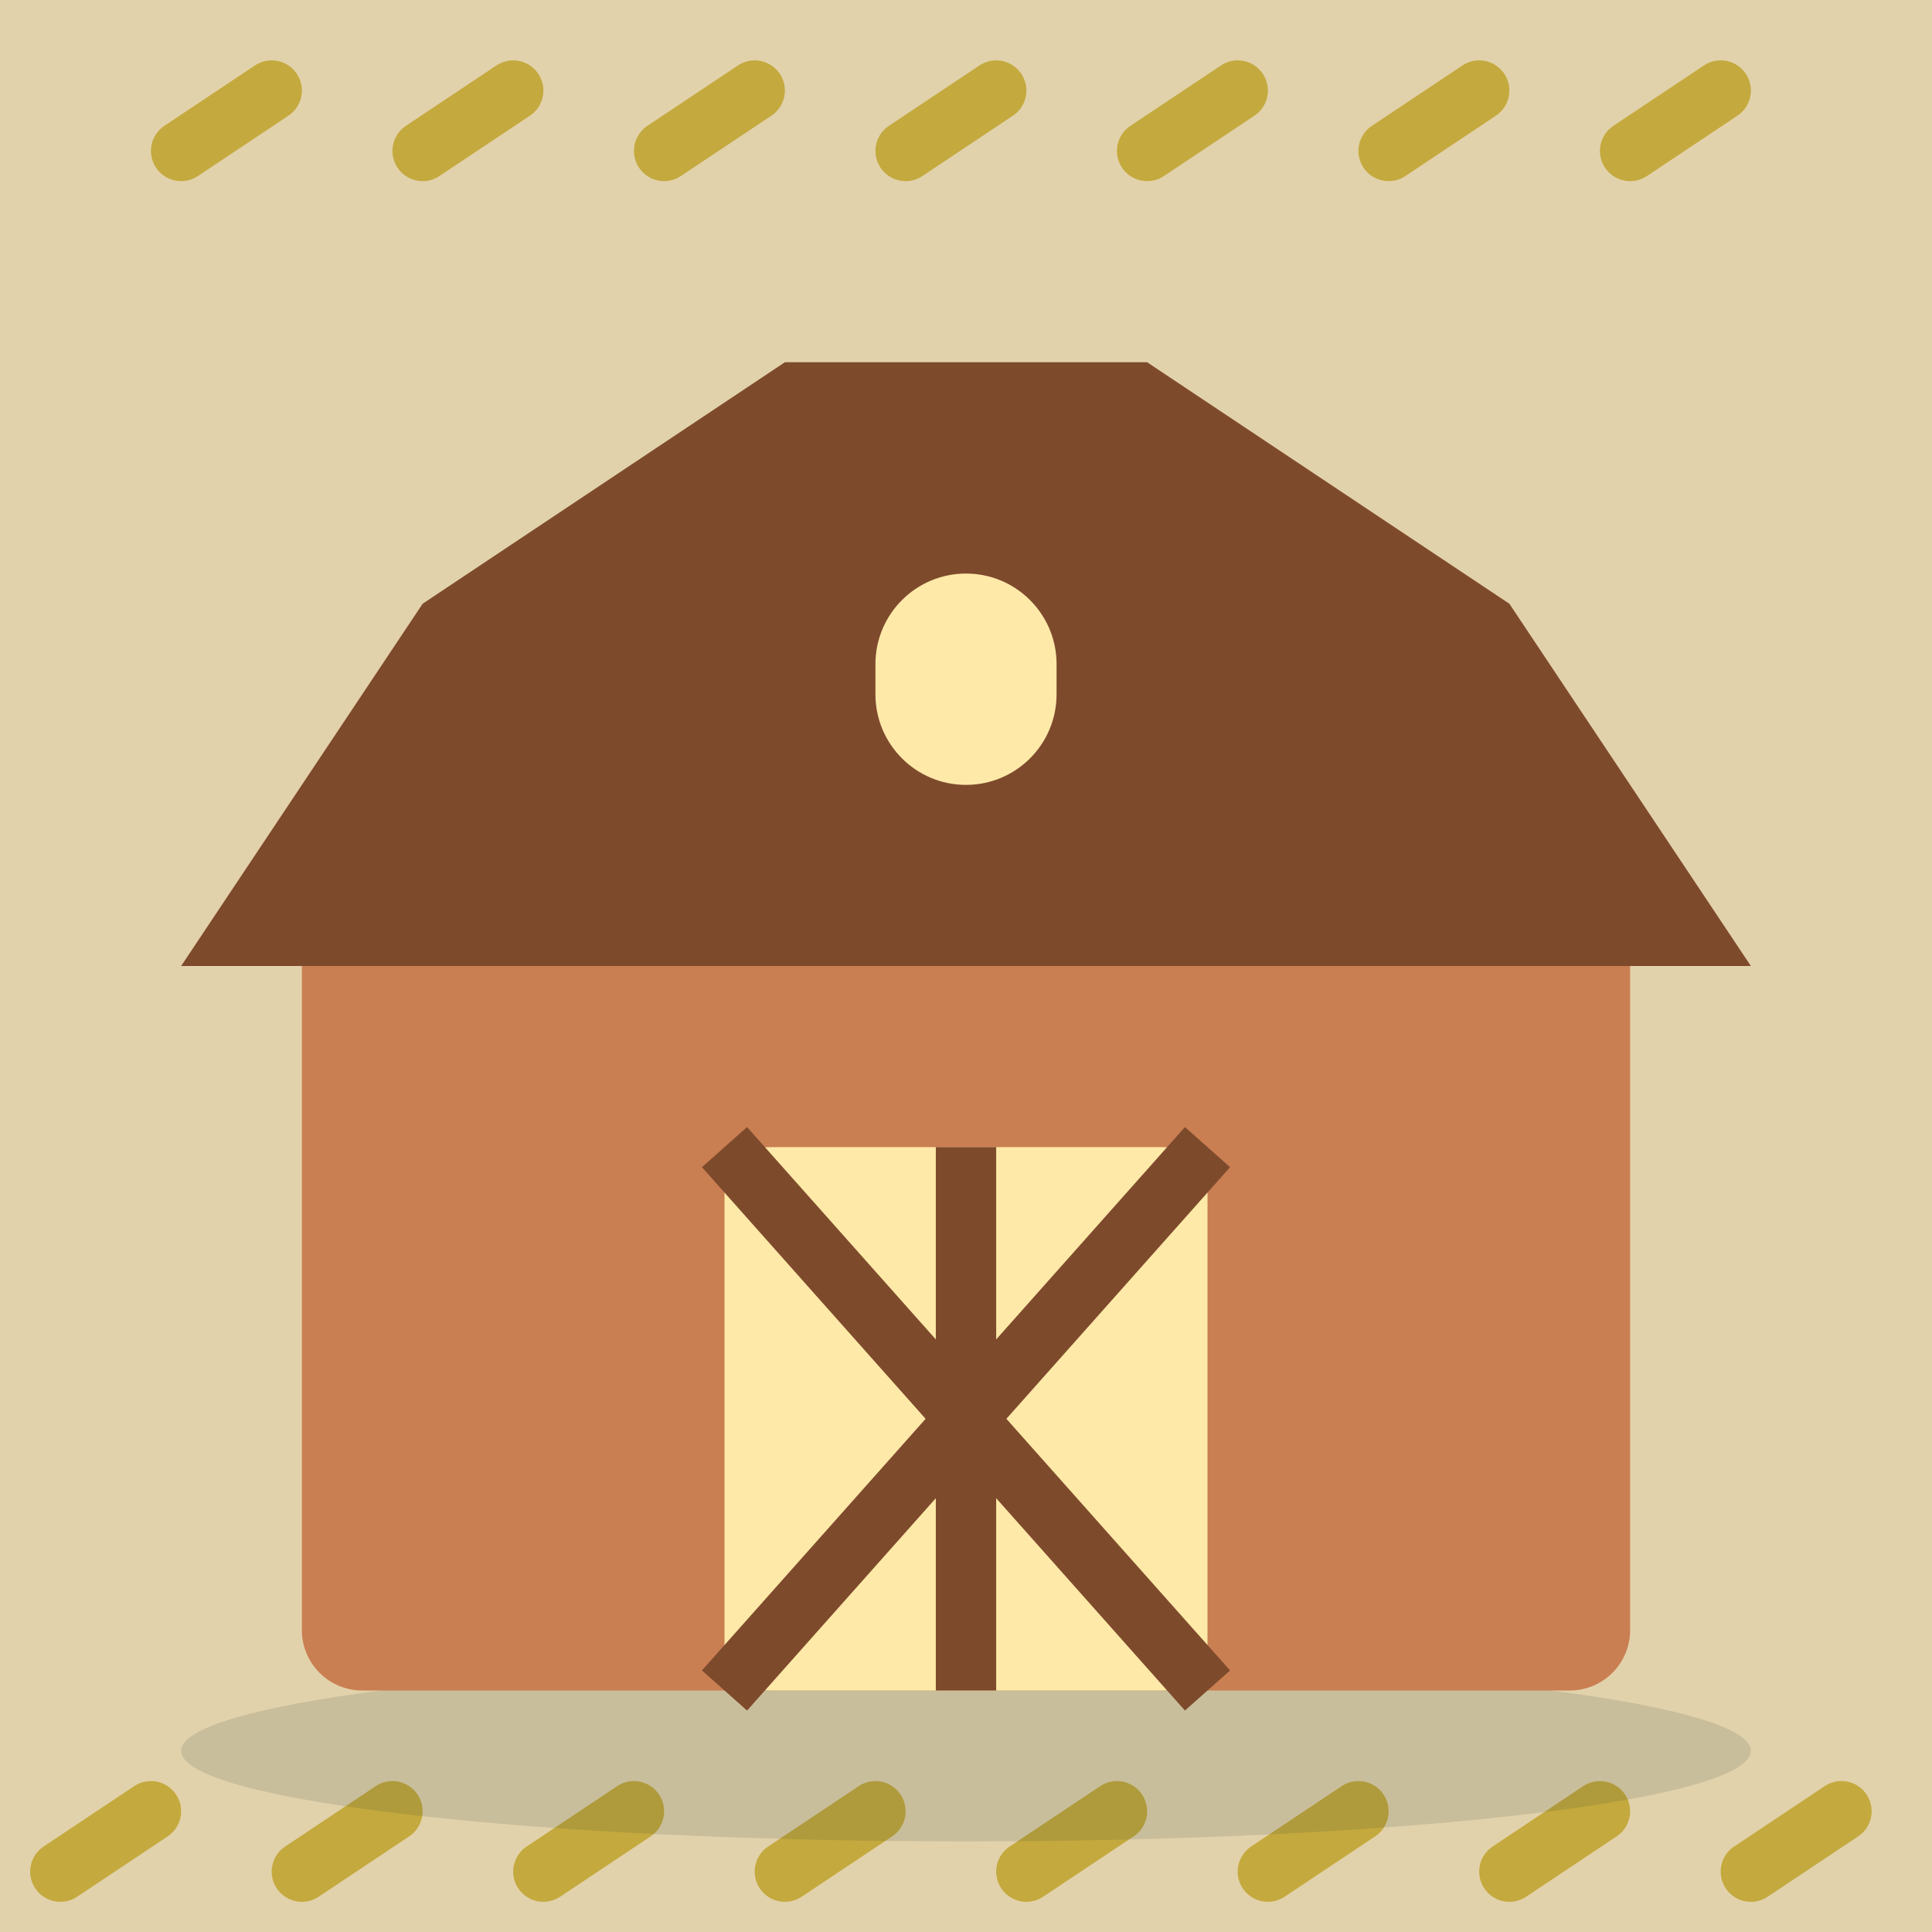
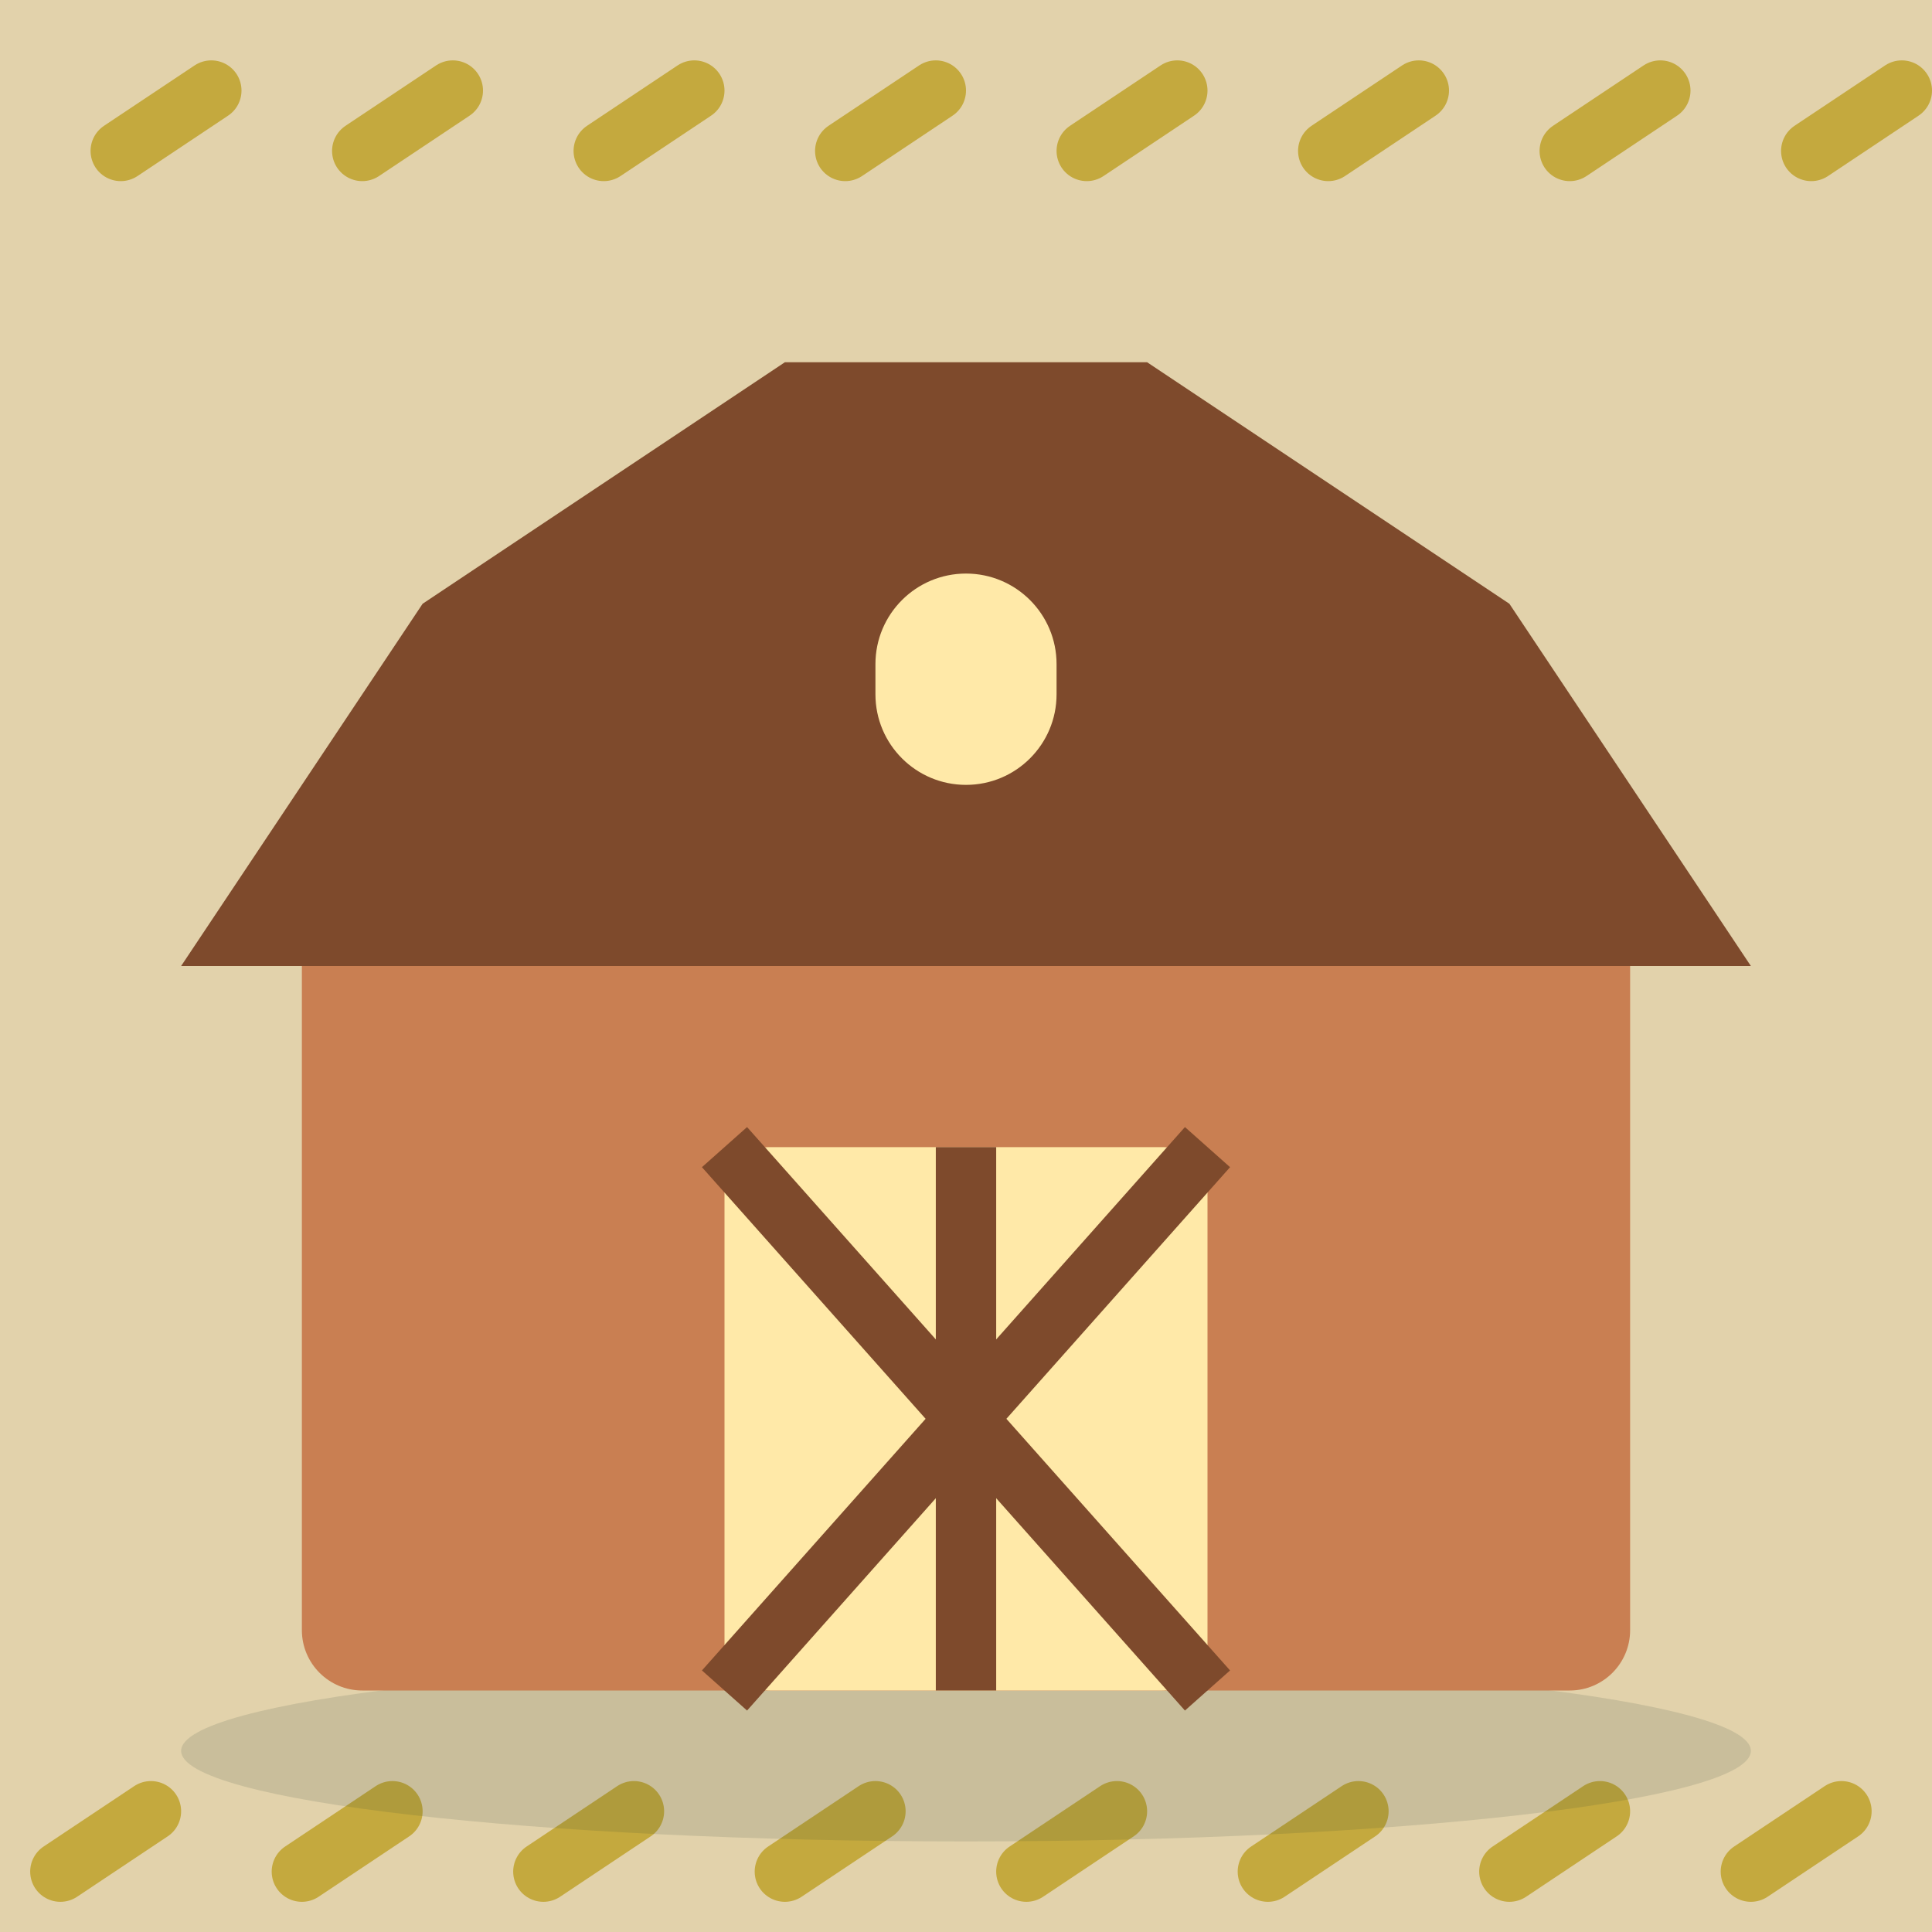
<svg xmlns="http://www.w3.org/2000/svg" viewBox="0 0 64 64">
  <rect width="64" height="64" fill="#e2d2ab" />
-   <path d="M6 5l3-2M14 5l3-2M22 5l3-2M30 5l3-2M38 5l3-2M46 5l3-2M54 5l3-2" fill="none" stroke="#c4a93e" stroke-width="2" stroke-linecap="round" />
+   <path d="M4 5l3-2M12 5l3-2M20 5l3-2M28 5l3-2M36 5l3-2M44 5l3-2M52 5l3-2M60 5l3-2" fill="none" stroke="#c4a93e" stroke-width="2" stroke-linecap="round" />
  <path d="M2 62l3-2M10 62l3-2M18 62l3-2M26 62l3-2M34 62l3-2M42 62l3-2M50 62l3-2M58 62l3-2" fill="none" stroke="#c4a93e" stroke-width="2" stroke-linecap="round" />
  <ellipse cx="32" cy="58" rx="26" ry="3" fill="#2b4535" fill-opacity=".14" />
  <rect x="10" y="30" width="44" height="26" rx="2" fill="#c97f52" />
  <path d="M6 32l8-12 12-8h12l12 8 8 12z" fill="#7e4a2c" />
  <rect x="29" y="19" width="6" height="7" rx="3" fill="#ffe9a8" />
  <rect x="24" y="38" width="16" height="18" rx="1.5" fill="#ffe9a8" />
  <path d="M24 38l16 18M40 38L24 56" stroke="#7e4a2c" stroke-width="2" />
  <path d="M32 38v18" stroke="#7e4a2c" stroke-width="2" />
</svg>
